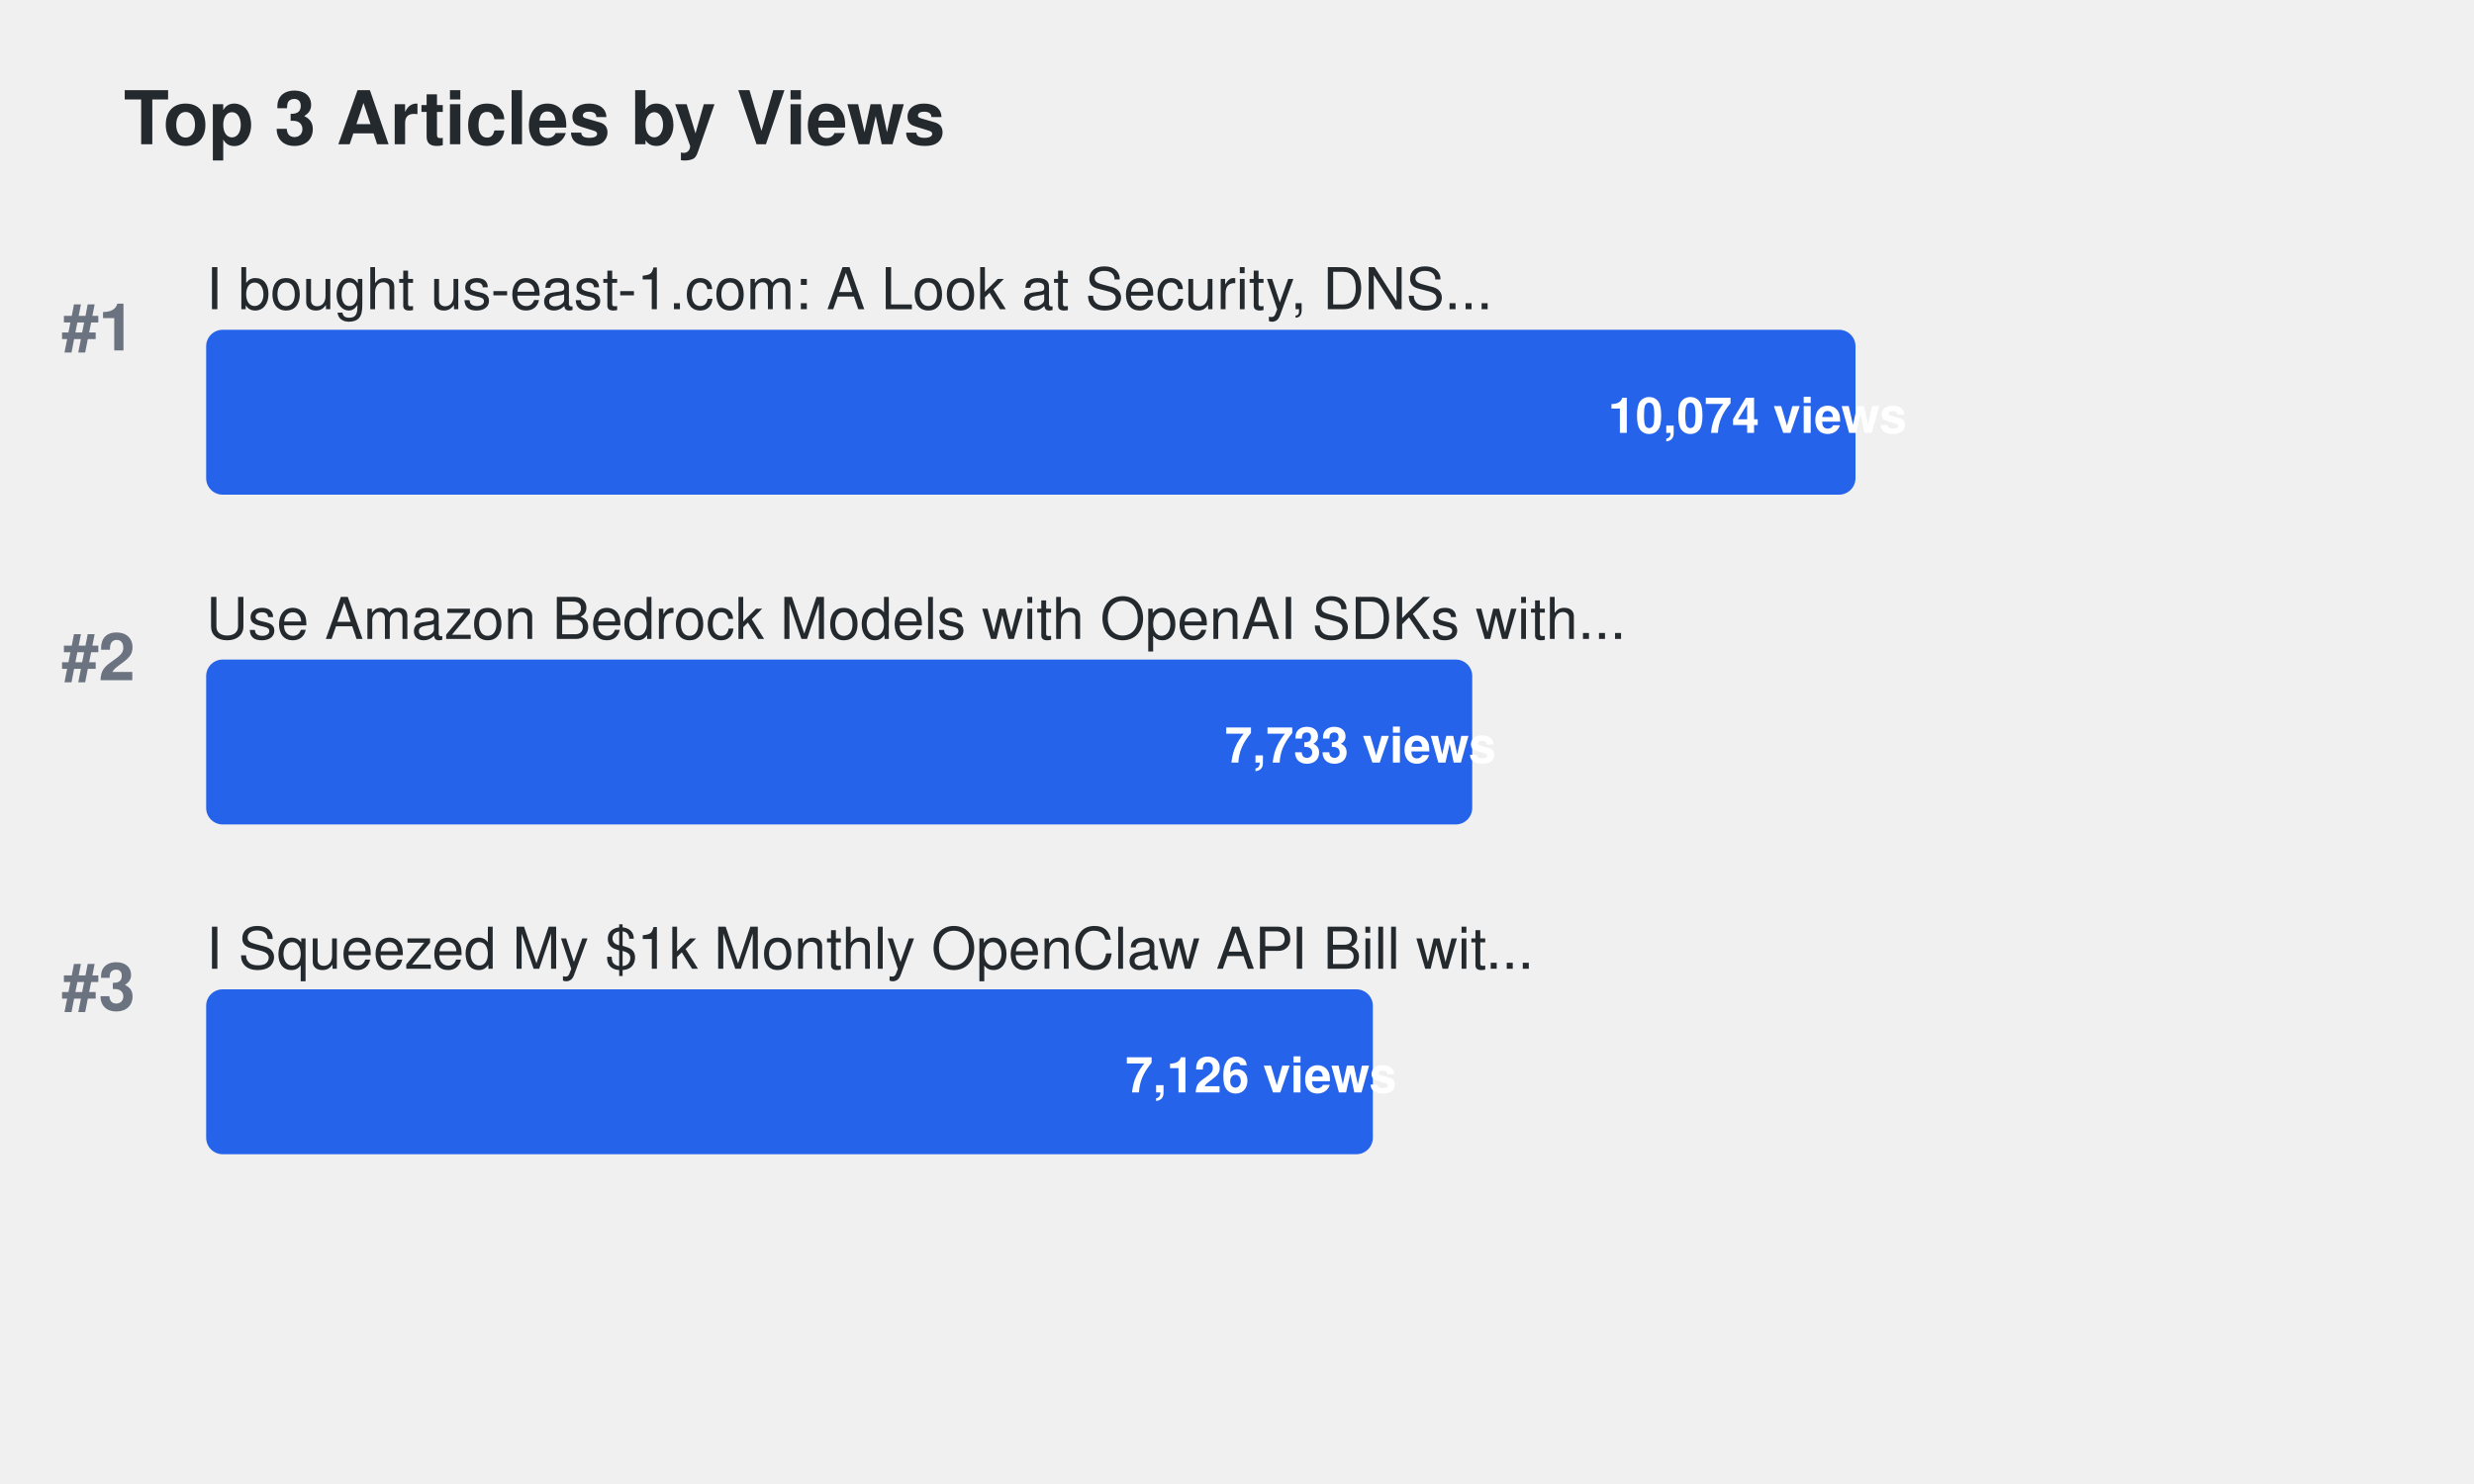
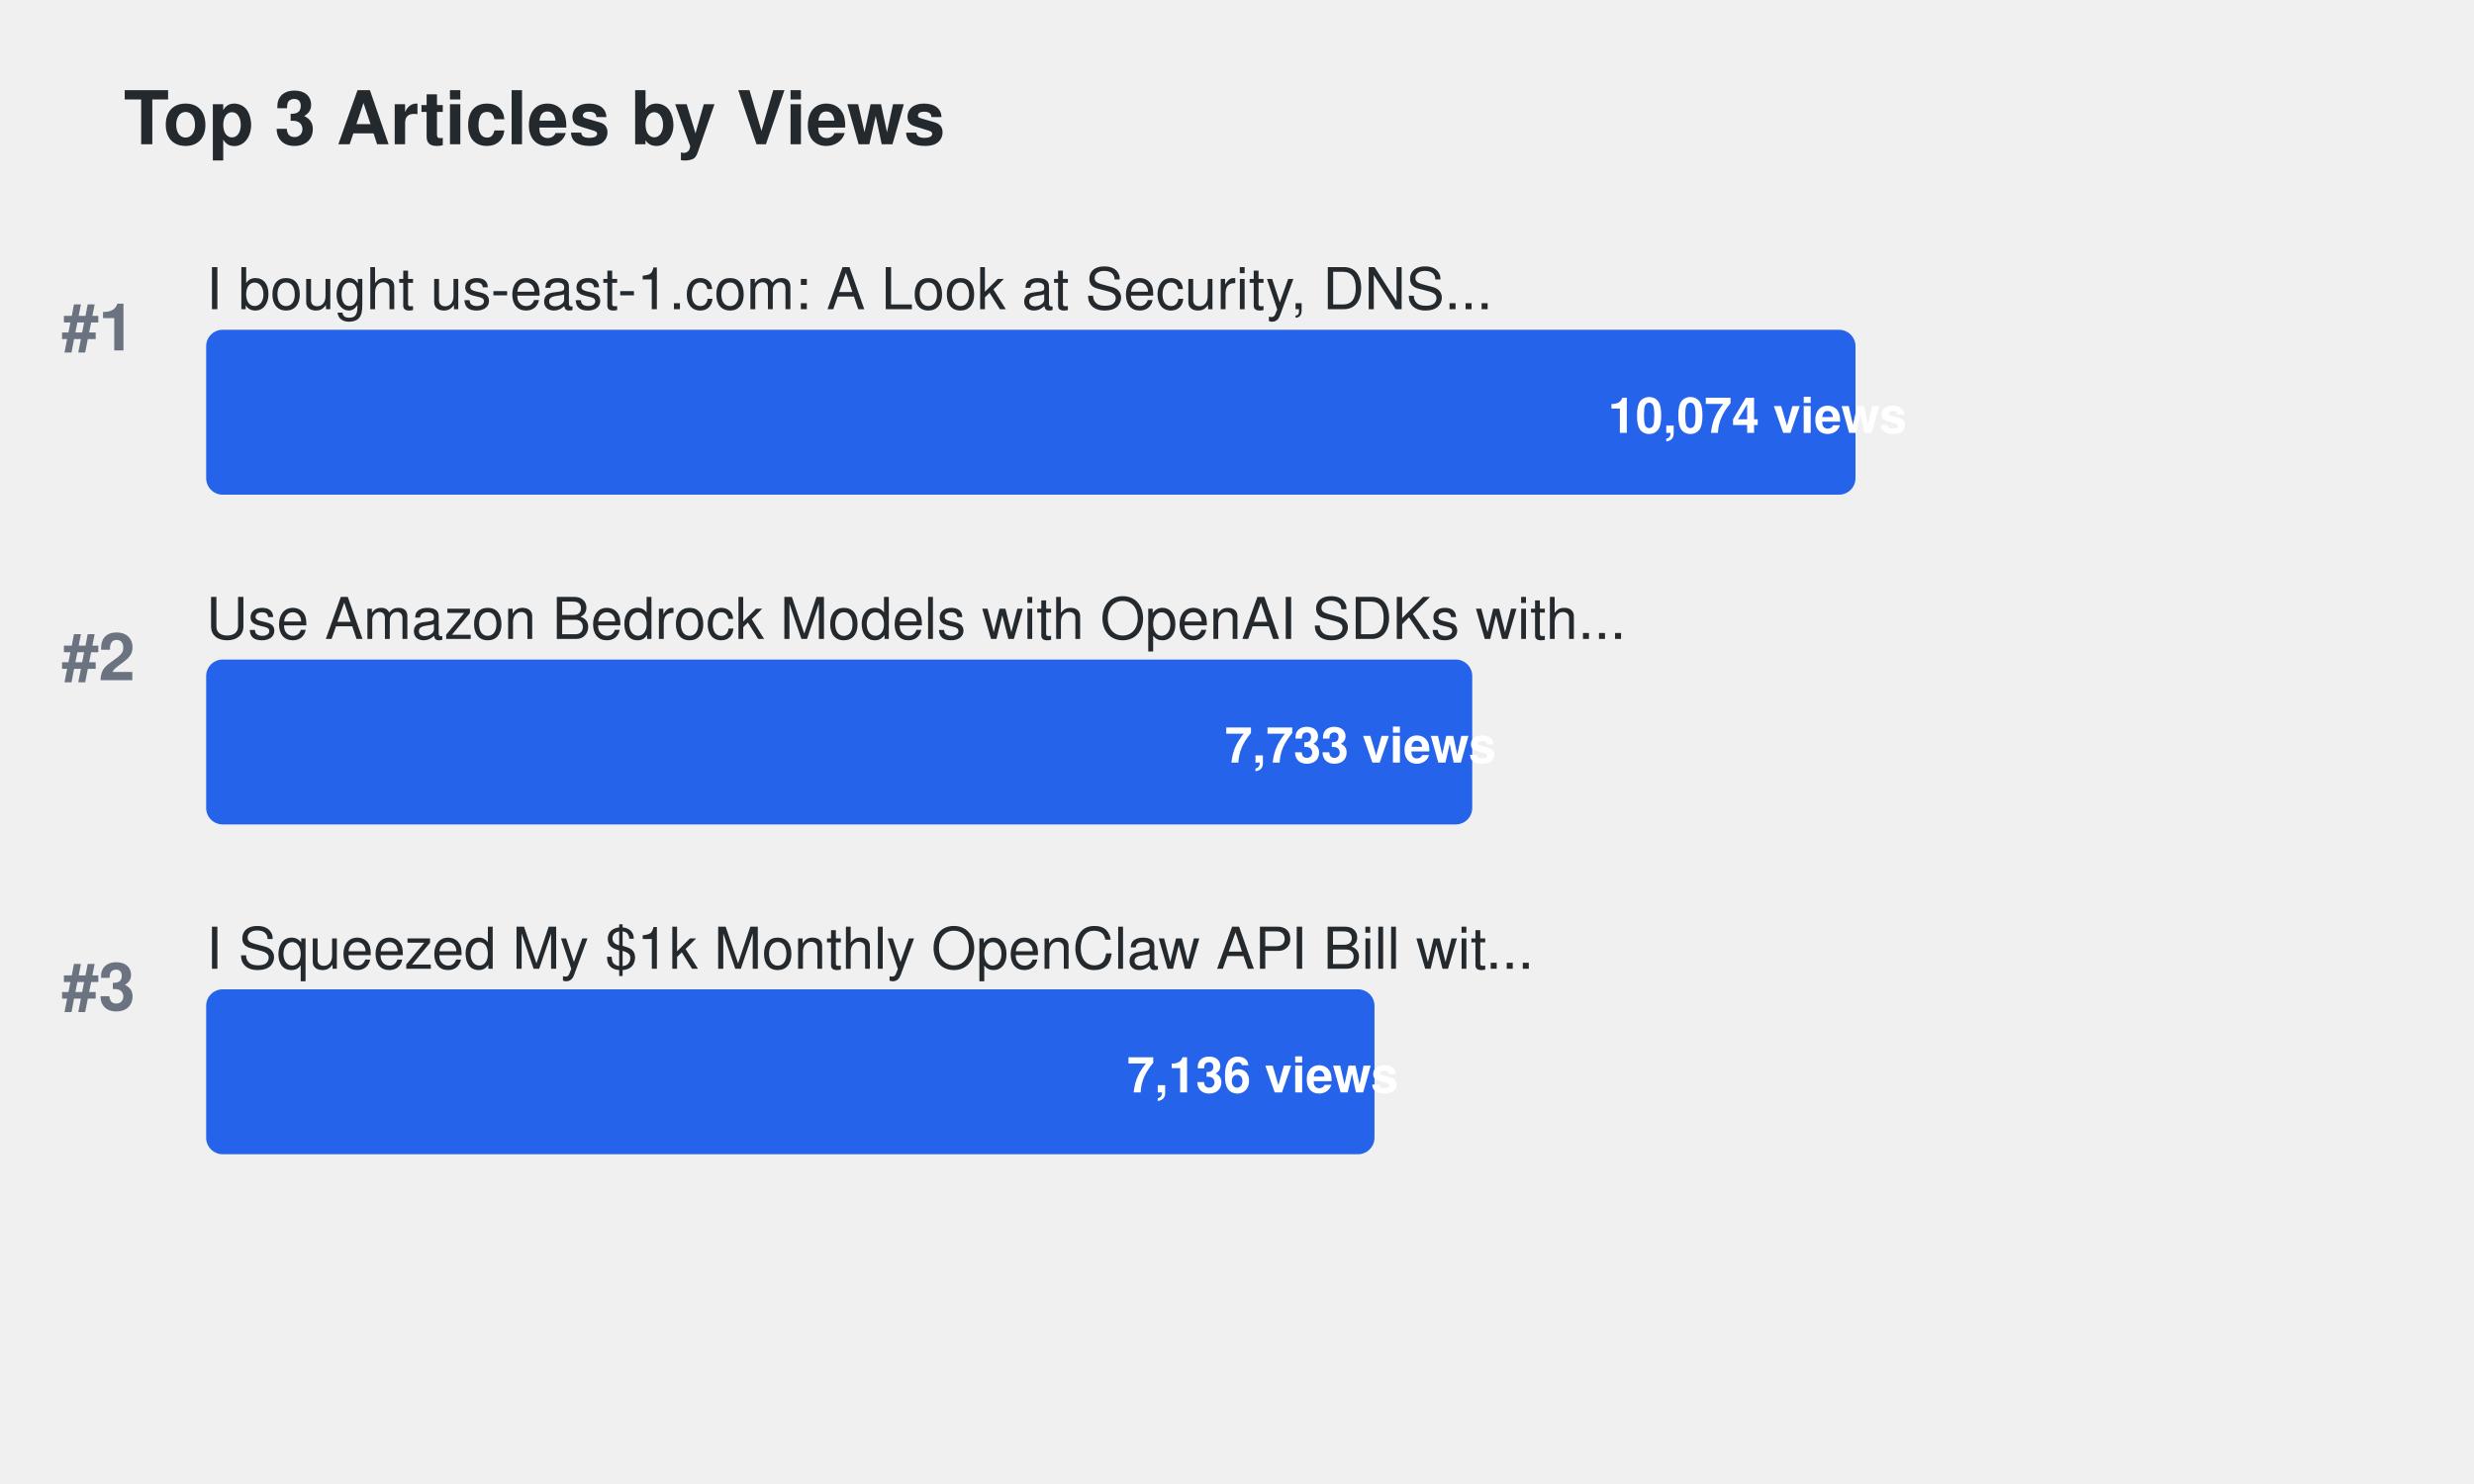
<svg xmlns="http://www.w3.org/2000/svg" width="600" height="360">
  <defs>
    <style>
.title { font-family: -apple-system, BlinkMacSystemFont, "Segoe UI", Helvetica, Arial, sans-serif; font-size: 18px; font-weight: 600; fill: #24292e; }
.article-title { font-family: -apple-system, BlinkMacSystemFont, "Segoe UI", Helvetica, Arial, sans-serif; font-size: 14px; font-weight: 500; fill: #24292e; }
.metric-value { font-family: -apple-system, BlinkMacSystemFont, "Segoe UI", Helvetica, Arial, sans-serif; font-size: 12px; font-weight: 600; fill: #ffffff; }
.rank { font-family: -apple-system, BlinkMacSystemFont, "Segoe UI", Helvetica, Arial, sans-serif; font-size: 16px; font-weight: 700; fill: #6b7280; }
.bar { rx: 4; ry: 4; }
.bar:hover { opacity: 0.8; cursor: pointer; }
a { text-decoration: none; }
a:hover .article-title { fill: #0969da; text-decoration: underline; }
a:hover .bar { opacity: 0.9; }
</style>
  </defs>
  <text x="30" y="35" class="title">Top 3 Articles by Views</text>
  <text x="15" y="85" class="rank">#1</text>
  <a href="https://dev.to/aws-builders/i-bought-us-east-1com-a-look-at-security-dns-traffic-and-protecting-aws-users-15ng" target="_blank">
    <text x="50" y="75" class="article-title">I bought us-east-1.com: A Look at Security, DNS...</text>
    <rect x="50" y="80" width="400.0" height="40" fill="#2563eb" class="bar">
</rect>
    <text x="390.0" y="105" class="metric-value" fill="#ffffff">10,074 views</text>
  </a>
  <text x="15" y="165" class="rank">#2</text>
  <a href="https://dev.to/aws-builders/use-amazon-bedrock-models-via-an-openai-api-compatible-serverless-endpoint-now-without-fixed-cost-5hf5" target="_blank">
    <text x="50" y="155" class="article-title">Use Amazon Bedrock Models with OpenAI SDKs with...</text>
    <rect x="50" y="160" width="307.048" height="40" fill="#2563eb" class="bar">
</rect>
    <text x="297.048" y="185" class="metric-value" fill="#ffffff">7,733 views</text>
  </a>
  <text x="15" y="245" class="rank">#3</text>
  <a href="https://dev.to/aws-builders/i-squeezed-my-1k-monthly-openclaw-api-bill-with-20month-in-aws-credits-heres-the-exact-setup-3gj4" target="_blank">
    <text x="50" y="235" class="article-title">I Squeezed My $1k Monthly OpenClaw API Bill wit...</text>
-     <rect x="50" y="240" width="282.946" height="40" fill="#2563eb" class="bar">
+     <rect x="50" y="240" width="283.343" height="40" fill="#2563eb" class="bar">
</rect>
-     <text x="272.946" y="265" class="metric-value" fill="#ffffff">7,126 views</text>
+     <text x="273.343" y="265" class="metric-value" fill="#ffffff">7,136 views</text>
  </a>
</svg>
